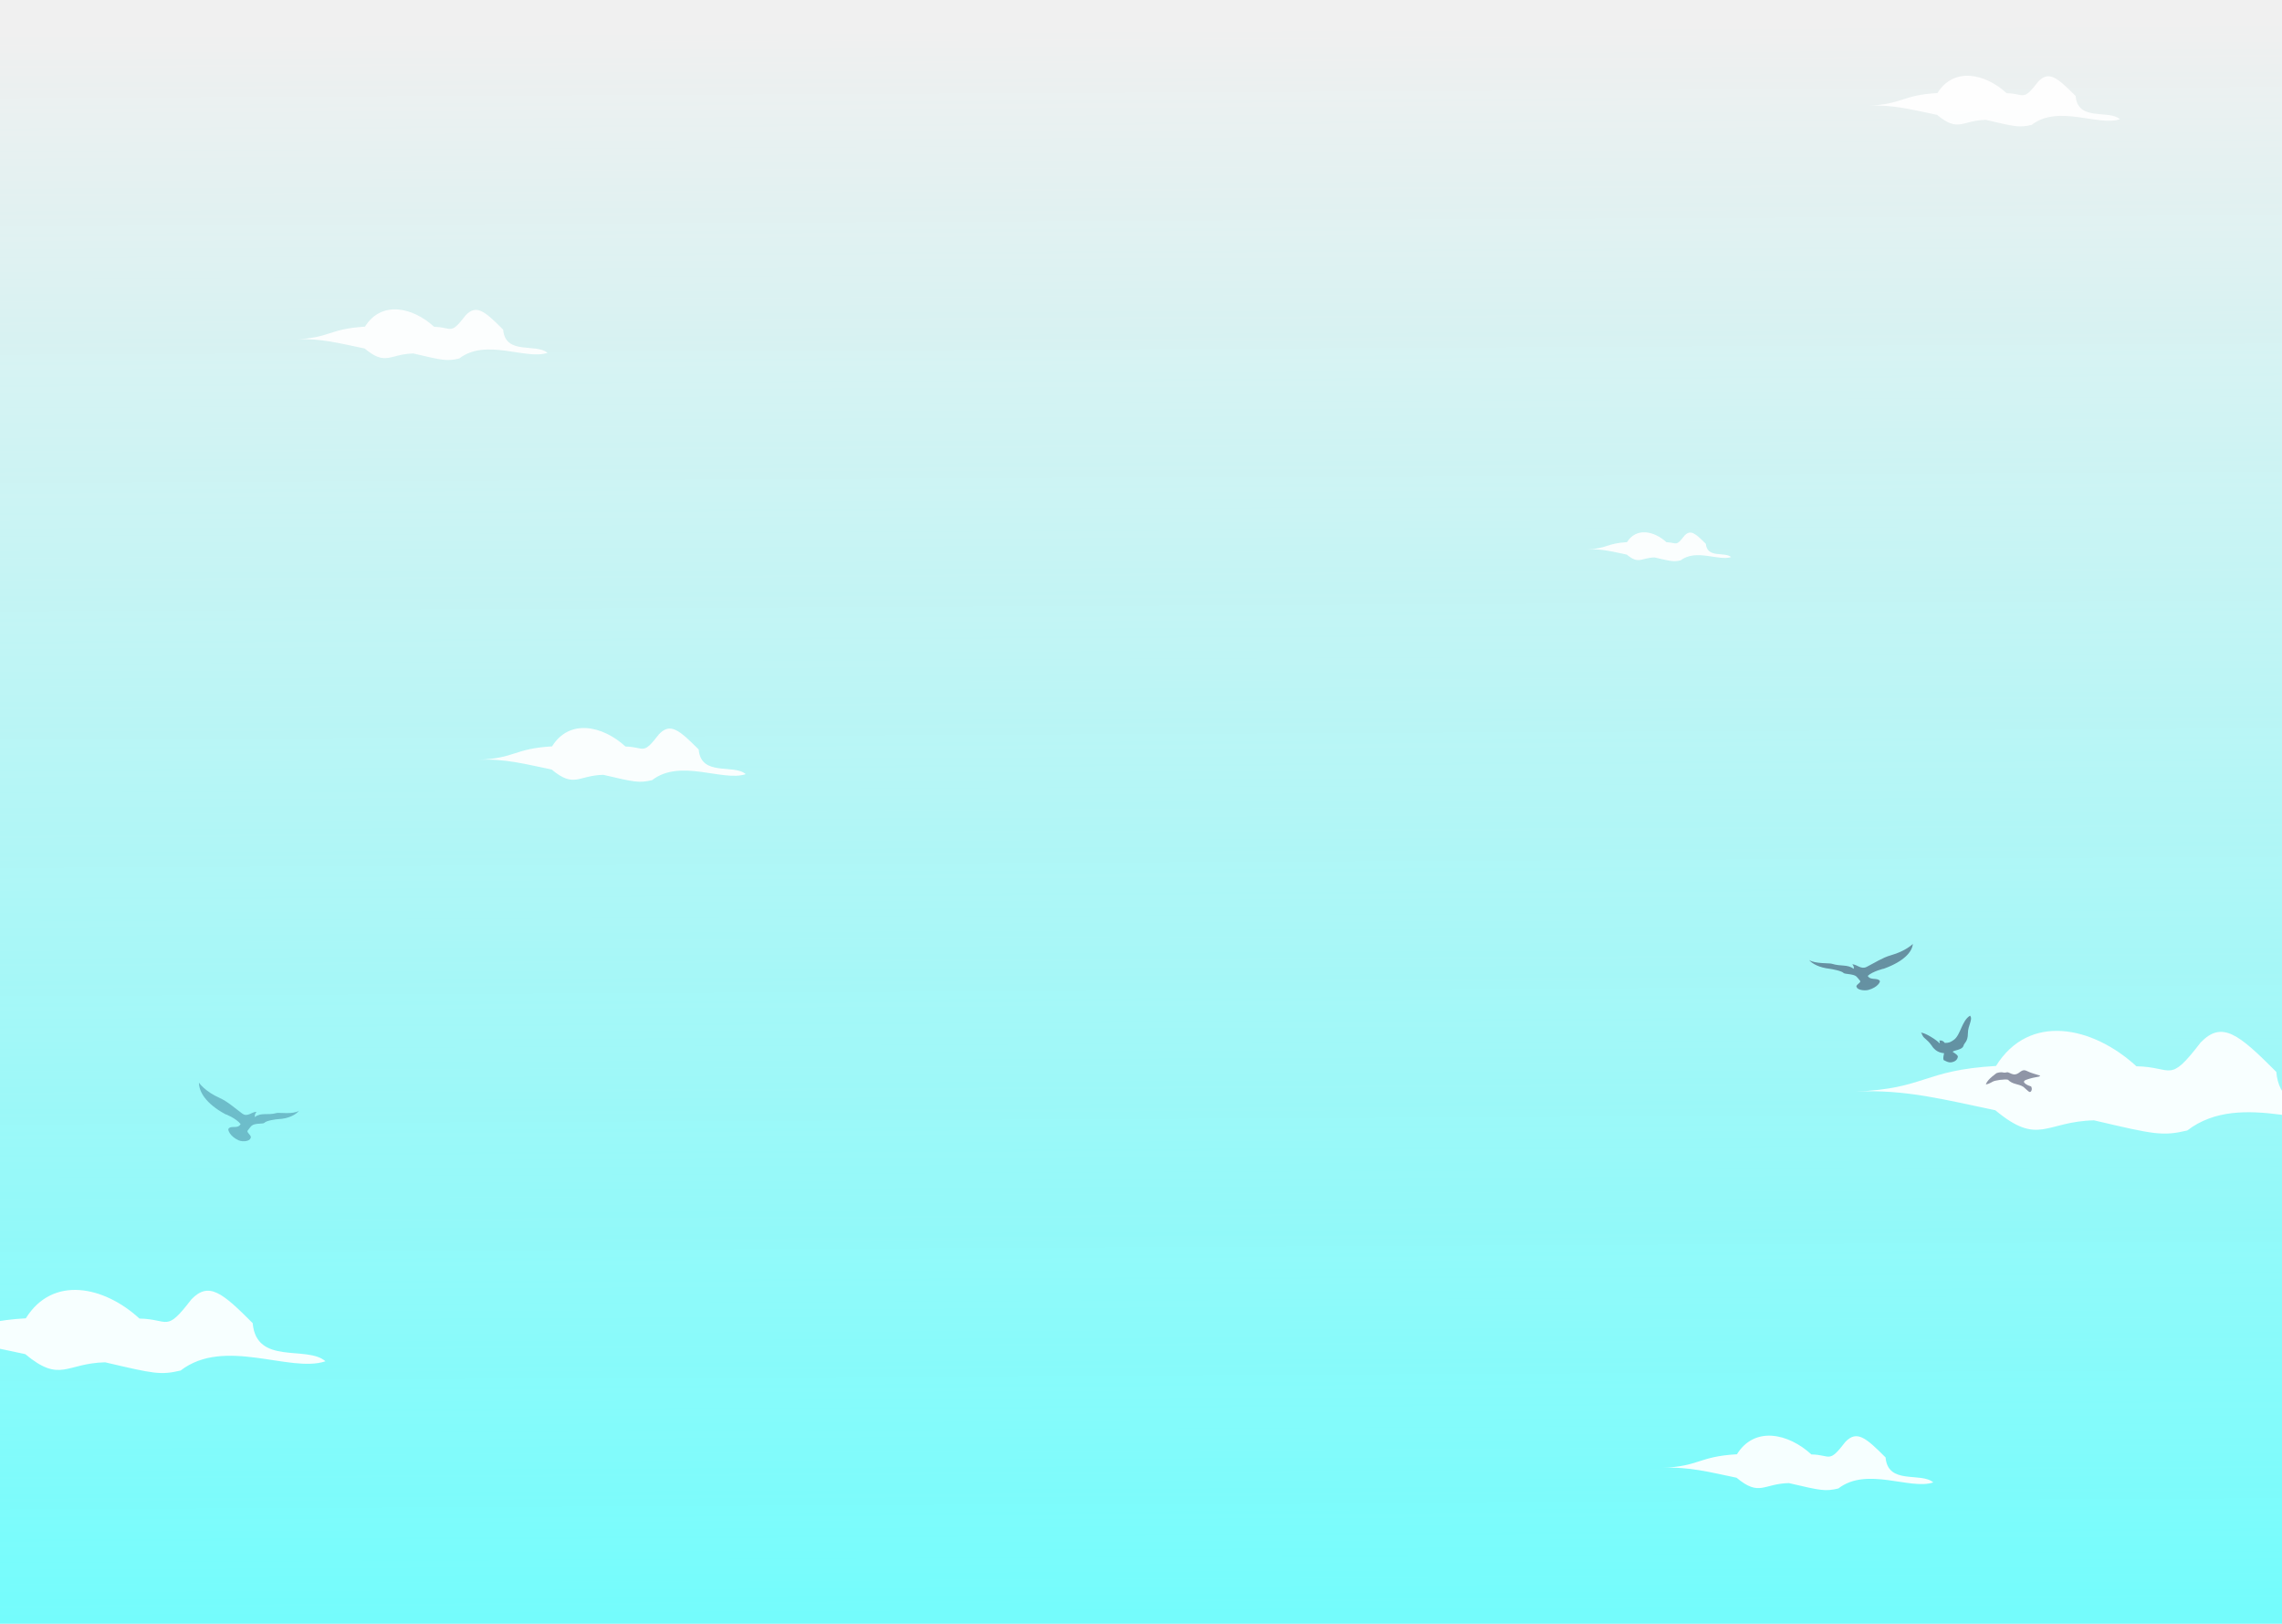
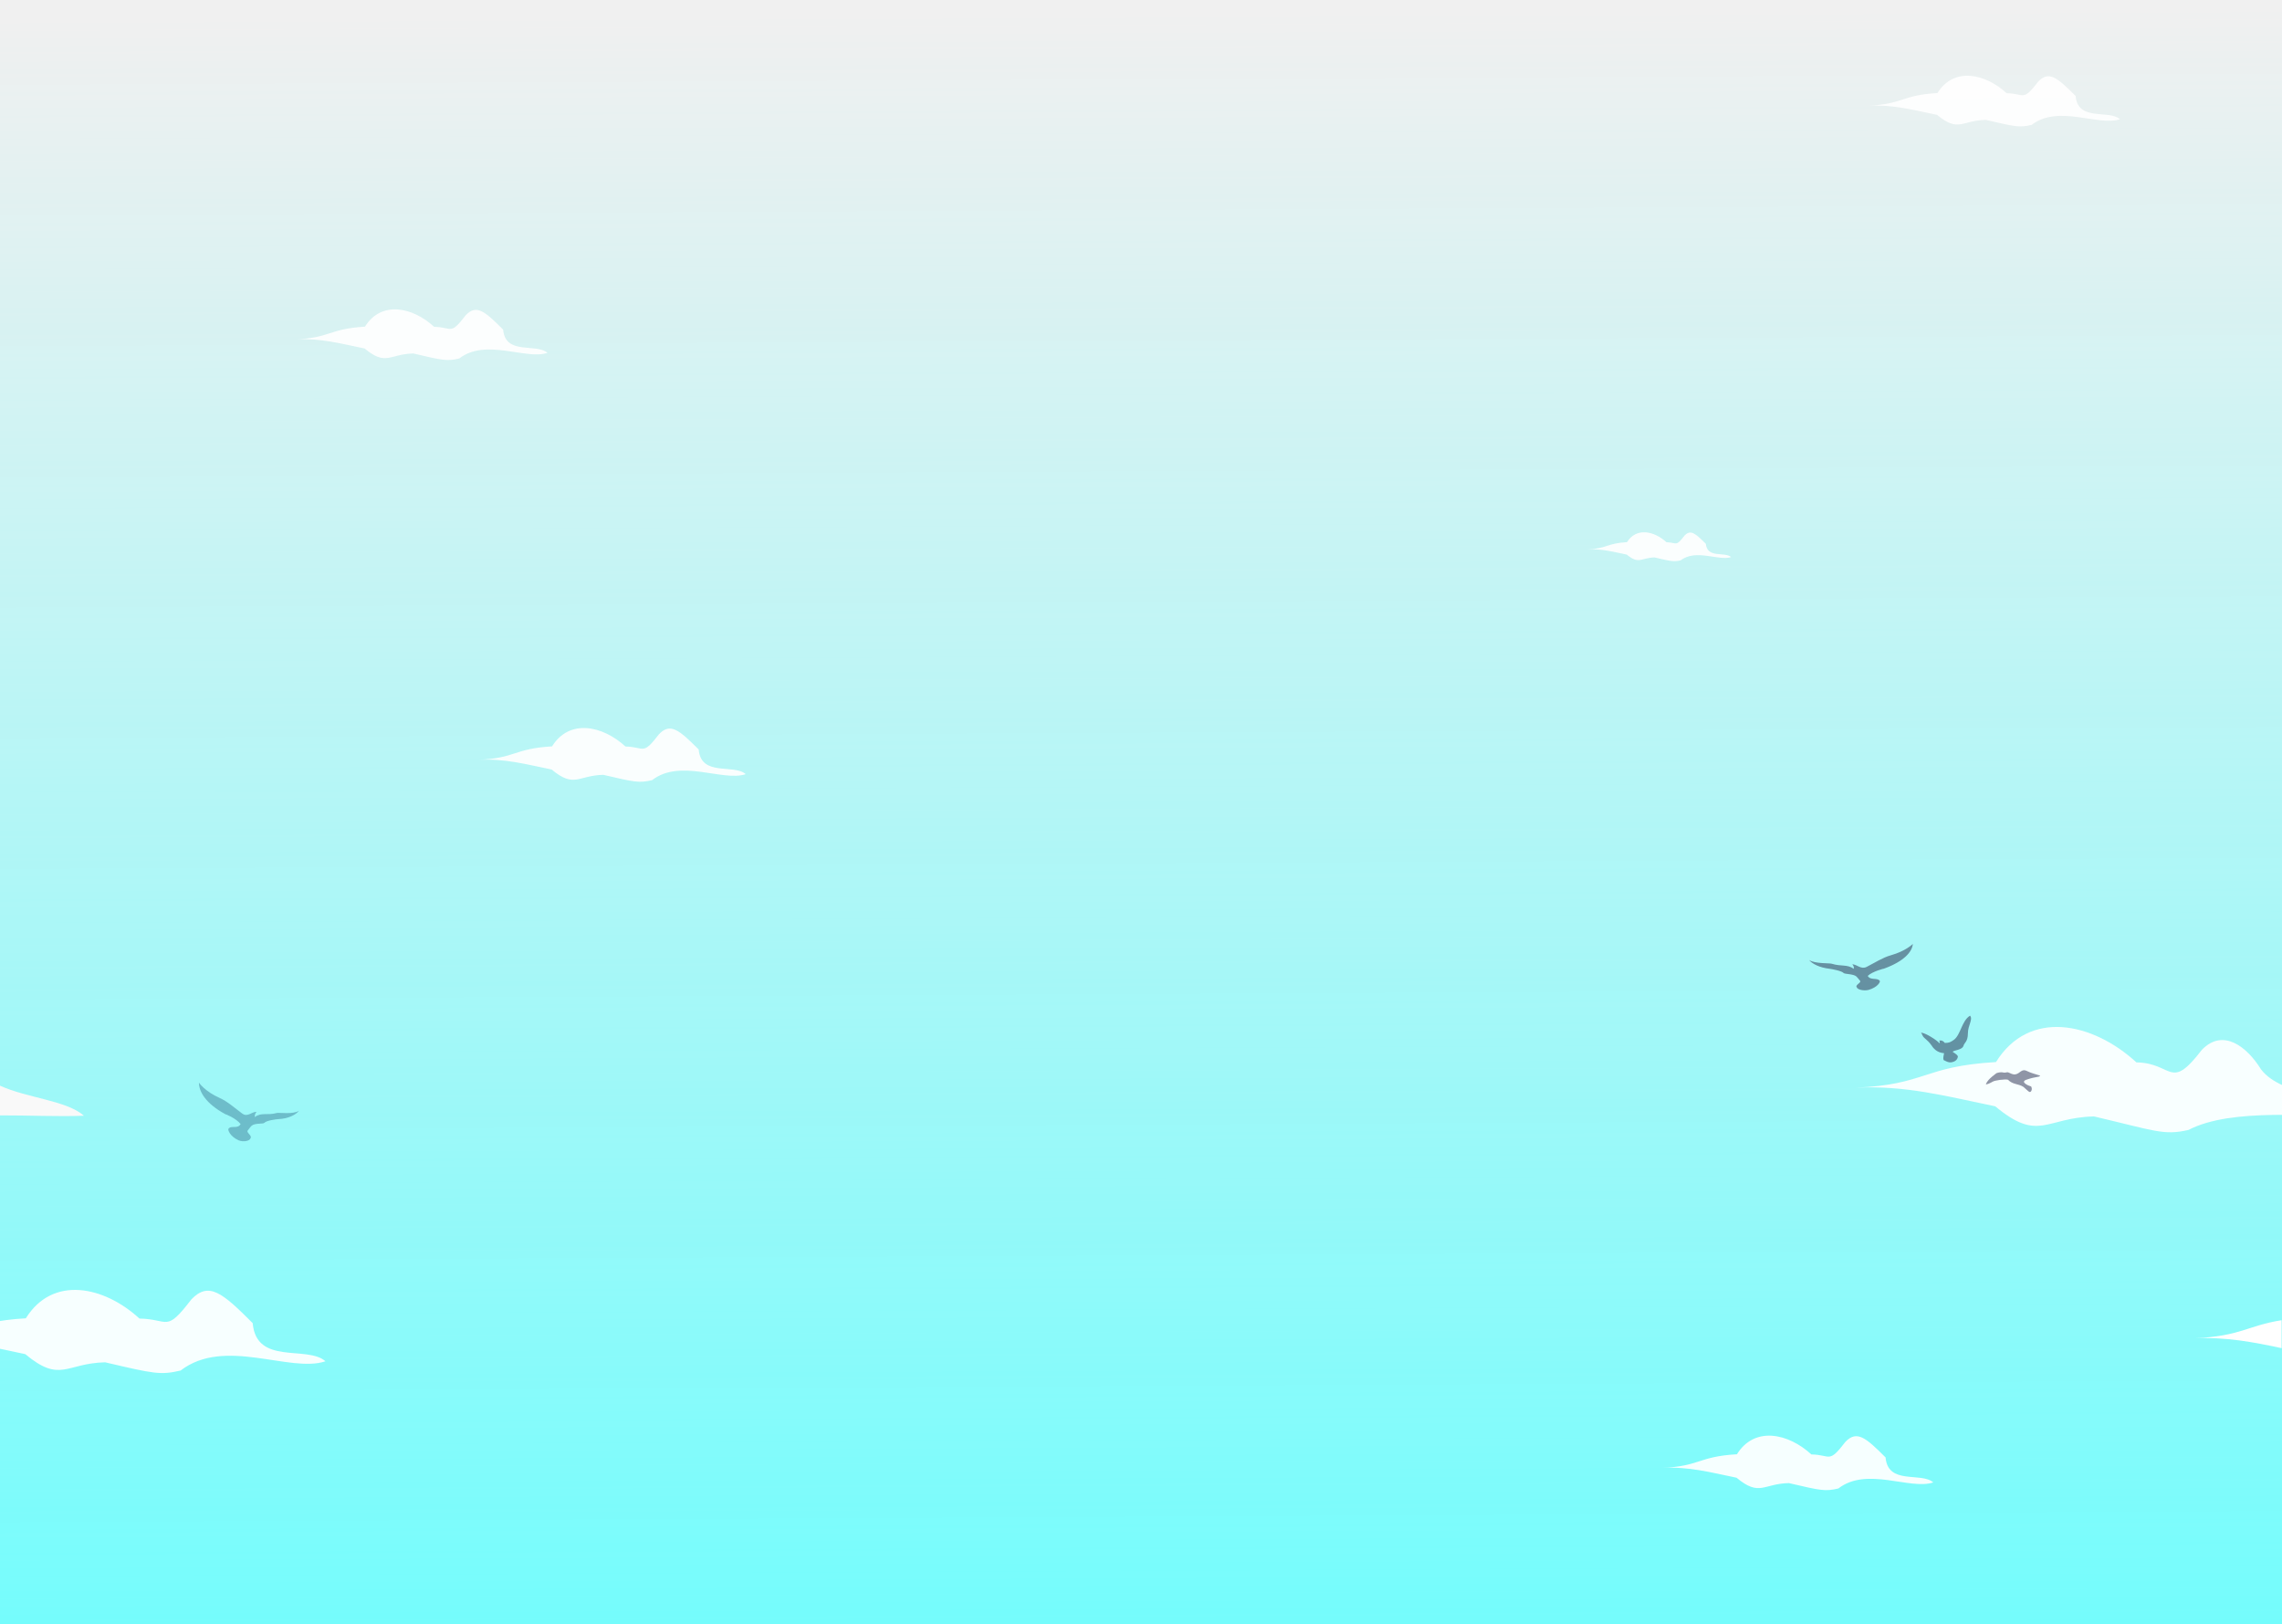
<svg xmlns="http://www.w3.org/2000/svg" xmlns:xlink="http://www.w3.org/1999/xlink" width="1549.448mm" height="1102.401mm" viewBox="0 0 1549.448 1102.401" version="1.1" id="svg1">
  <defs id="defs1">
-     <linearGradient xlink:href="#linearGradient1" id="linearGradient2" x1="46.879" y1="-659.23" x2="44.876" y2="-1319.342" gradientUnits="userSpaceOnUse" gradientTransform="matrix(1,0,0,1.631007,124.2389,1814.627)" />
+     <linearGradient xlink:href="#linearGradient1" id="linearGradient2" x1="46.879" y1="-659.23" x2="44.876" y2="-1319.342" gradientUnits="userSpaceOnUse" gradientTransform="matrix(1.018525,0,0,1.661221,122.8169,1844.639)" />
    <linearGradient id="linearGradient1">
      <stop style="stop-color:#5affff;stop-opacity:0.824" offset="0" id="stop1" />
      <stop style="stop-color:#5affff;stop-opacity:0;" offset="1" id="stop2" />
    </linearGradient>
  </defs>
  <g id="layer1" transform="translate(573.7237,356.6583)">
    <text transform="scale(0.958101,1.043731)" x="183.505" y="684.65" fill="#000000" font-family="sans-serif" font-size="20.931px" letter-spacing="0px" stroke-width="1.744px" word-spacing="0px" style="line-height:0%" xml:space="preserve" id="text43364">
      <tspan x="183.505" y="684.65" font-size="69.772px" stroke-width="1.744px" style="line-height:1.25" id="tspan43362"> </tspan>
    </text>
-     <rect style="fill:url(#linearGradient2);fill-opacity:1;stroke-width:3.595;stroke:none" id="rect1" width="1549.448" height="1102.401" x="-573.724" y="-356.658" />
+     <rect style="fill:url(#linearGradient2);fill-opacity:1;stroke:none;stroke-width:3.662" id="rect1" width="1578.151" height="1122.823" x="-588.075" y="-366.869" />
    <g transform="matrix(7.596512,0,0,-9.053313,-438.6463,378.4052)" fill="#8dbdcb" opacity="0.65" id="g43390-3" style="fill:#559cb1;fill-opacity:1">
      <path d="M 0,0 C -0.005,-0.667 0.614,-1.571 2.354,-2.36 2.337,-2.342 3.33,-2.67 3.724,-3.104 3.466,-3.505 2.875,-3.17 2.639,-3.459 2.571,-3.54 2.768,-4.029 3.552,-4.325 c 0.435,-0.146 1.004,-0.044 1.059,0.162 0.17,0.176 -0.388,0.426 -0.257,0.571 0.076,0.085 0.278,0.308 0.367,0.37 0.295,0.207 1.031,0.107 1.134,0.215 0.161,0.167 1.065,0.269 1.268,0.276 0.842,0.032 1.52,0.305 1.825,0.629 C 8.411,-2.402 7.158,-2.226 6.954,-2.274 6.099,-2.476 5.602,-2.198 4.979,-2.583 5.02,-2.558 4.924,-2.419 5.149,-2.185 4.7,-2.186 4.349,-2.607 3.876,-2.319 3.209,-1.912 2.551,-1.403 1.851,-1.146 0.536,-0.66 0,0 0,0" fill="#8dbdcb" id="path43388-5" style="fill:#559cb1;fill-opacity:1" />
    </g>
    <path d="m -556.583,562.707 c 23.9,19.898 27.521,6.17 54.236,5.552 33.252,7.799 37.682,8.766 51.259,5.584 29.794,-22.97 74.236,1.871 98.366,-6.286 -12.56,-11.08 -46.883,3.054 -49.432,-25.902 -20.752,-20.842 -29.852,-28.331 -41.609,-16.141 -17.632,22.98 -14.978,13.38 -35.267,13.041 -24.026,-22.054 -58.908,-29.497 -77.151,-0.183 -40.401,2.379 -38.35,12.478 -77.239,14.085 27.724,-1.321 49.49,4.607 76.834,10.251 z" fill="#ffffff" fill-opacity="0.929" fill-rule="evenodd" id="path4" style="stroke-width:2.217" />
    <path d="m 605.369,646.626 c 15.659,13.037 18.032,4.043 35.535,3.638 21.786,5.11 24.689,5.743 33.584,3.658 19.52,-15.05 48.638,1.226 64.448,-4.119 -8.229,-7.26 -30.717,2.001 -32.387,-16.971 -13.596,-13.656 -19.559,-18.562 -27.261,-10.575 -11.552,15.056 -9.813,8.767 -23.106,8.544 -15.742,-14.449 -38.595,-19.326 -50.548,-0.12 -26.47,1.559 -25.126,8.175 -50.606,9.228 18.164,-0.866 32.425,3.018 50.34,6.716 z" fill="#ffffff" fill-opacity="0.929" fill-rule="evenodd" id="path5" style="stroke-width:1.453" />
-     <path d="m 781.041,397.113 c 29.532,24.588 34.007,7.625 67.018,6.861 41.088,9.637 46.563,10.832 63.339,6.9 36.816,-28.383 91.731,2.312 121.548,-7.768 -15.52,-13.692 -57.932,3.773 -61.082,-32.007 -25.642,-25.754 -36.887,-35.008 -51.415,-19.945 -21.787,28.395 -18.508,16.534 -43.579,16.114 -29.689,-27.252 -72.791,-36.449 -95.333,-0.226 -49.922,2.94 -47.388,15.418 -95.442,17.405 34.258,-1.633 61.154,5.693 94.942,12.667 z" fill="#ffffff" fill-opacity="0.929" fill-rule="evenodd" id="path6" style="stroke-width:2.74" />
+     <path d="m 781.041,394.467 c 29.532,24.588 34.007,7.625 67.018,6.861 41.088,9.637 47.409,13.087 64.185,9.155 29.768,-15.416 82.992,-8.4 120.702,-10.023 -15.52,-13.692 -57.087,-12.013 -71.512,-31.161 -9.292,-15.042 -25.612,-28.242 -40.139,-13.179 -21.787,28.395 -19.354,8.923 -44.424,8.503 -29.689,-27.252 -72.791,-36.449 -95.333,-0.226 -49.922,2.94 -47.388,15.418 -95.442,17.405 34.258,-1.633 61.154,5.693 94.942,12.667 z" fill="#ffffff" fill-opacity="0.929" fill-rule="evenodd" id="path6" style="stroke-width:2.74" />
    <path d="m -199.135,165.805 c 15.446,12.86 17.787,3.988 35.052,3.588 21.49,5.04 24.354,5.665 33.128,3.609 19.255,-14.845 47.977,1.209 63.573,-4.063 -8.117,-7.161 -30.3,1.974 -31.947,-16.74 -13.411,-13.47 -19.293,-18.31 -26.891,-10.432 -11.395,14.851 -9.68,8.648 -22.793,8.428 -15.528,-14.253 -38.071,-19.064 -49.862,-0.118 -26.11,1.538 -24.785,8.064 -49.919,9.103 17.918,-0.854 31.985,2.977 49.657,6.625 z" fill="#ffffff" fill-opacity="0.929" fill-rule="evenodd" id="path7" style="stroke-width:1.433" />
    <path d="m -326.154,-120.052 c 14.556,12.119 16.762,3.758 33.032,3.382 20.252,4.75 22.95,5.339 31.219,3.401 18.146,-13.99 45.213,1.139 59.909,-3.829 -7.649,-6.748 -28.554,1.86 -30.106,-15.776 -12.639,-12.694 -18.181,-17.255 -25.342,-9.83 -10.739,13.995 -9.122,8.149 -21.479,7.942 -14.633,-13.432 -35.877,-17.965 -46.988,-0.112 -24.606,1.449 -23.357,7.599 -47.042,8.578 16.885,-0.805 30.142,2.806 46.795,6.243 z" fill="#ffffff" fill-opacity="0.929" fill-rule="evenodd" id="path8" style="stroke-width:1.35" />
    <path d="m 530.855,19.878 c 8.304,6.914 9.563,2.144 18.845,1.929 11.554,2.71 13.093,3.046 17.81,1.94 10.352,-7.981 25.794,0.65 34.178,-2.184 -4.364,-3.85 -16.29,1.061 -17.176,-9 -7.21,-7.242 -10.372,-9.844 -14.457,-5.608 -6.126,7.984 -5.204,4.649 -12.254,4.531 -8.348,-7.663 -20.468,-10.249 -26.807,-0.064 -14.038,0.827 -13.325,4.336 -26.837,4.894 9.633,-0.459 17.196,1.601 26.697,3.562 z" fill="#ffffff" fill-opacity="0.929" fill-rule="evenodd" id="path9" style="stroke-width:0.77" />
    <g transform="matrix(-0.4354313,0,0,0.4335021,1857.97,180.1157)" fill="#a9cdd8" id="g43410" style="opacity:0.5;fill:#252b4d;fill-opacity:1">
      <g transform="matrix(1.25,0,0,-1.25,796.18,1714.2)" id="g43400" style="fill:#252b4d;fill-opacity:1">
        <path d="m 1444.5,1179.3 c 0.653,-9.492 10.431,-21.675 36.002,-30.998 -0.272,0.241 14.181,-3.333 20.248,-9.082 -3.216,-5.969 -11.984,-1.863 -15.03,-6.223 -0.873,-1.222 2.454,-7.961 13.929,-11.304 6.328,-1.605 14.286,0.443 14.853,3.45 2.238,2.659 -5.97,5.609 -4.255,7.829 0.977,1.28 3.612,4.658 4.794,5.633 3.956,3.283 14.554,2.647 15.879,4.293 2.125,2.554 14.838,4.975 17.729,5.295 11.93,1.358 21.253,5.971 25.232,10.907 -7.286,-4.855 -25.277,-3.688 -28.132,-4.613 -11.93,-3.777 -19.287,-0.372 -27.738,-6.512 0.558,0.407 -0.944,2.256 2.011,5.846 -6.391,-0.5 -10.918,-6.878 -17.962,-3.292 -9.911,5.063 -19.814,11.58 -30.031,14.484 -19.19,5.476 -27.529,14.287 -27.529,14.287" fill="#a9cdd8" id="path43398" style="fill:#252b4d;fill-opacity:1" />
      </g>
      <g transform="matrix(1.25,0,0,-1.25,823.54,1747.5)" id="g43404" style="fill:#252b4d;fill-opacity:1">
        <path d="m 1274.3,1023.2 c -0.409,2.182 0.515,3.13 0.706,4.112 3.917,1.089 13.915,5.63 5.962,8.447 -5.68,2.032 -9.822,2.885 -15.73,3.927 -4.37,1.723 3.698,1.975 -0.643,1.475 5.246,1.708 10.555,2.931 15.52,5.449 7.105,3.623 8.616,-3.334 14.769,-4.167 2.863,-0.384 5.884,1.294 8.406,2.368 2.259,0.984 3.426,-0.693 5.88,-0.083 3.226,0.805 6.233,0.274 9.316,-0.815 -0.734,0.05 10.398,-6.857 12.914,-13.505 0.491,-1.78 -6.972,1.965 -8.22,2.828 -2.763,1.899 -15.963,3.536 -19.28,2.502 -5.948,-6.171 -12.68,-4.839 -19.014,-8.787 -1.305,-0.82 -6.009,-5.906 -7.987,-6.566 -0.702,-0.249 -2.203,0.637 -2.599,2.815" fill="#a9cdd8" id="path43402" style="fill:#252b4d;fill-opacity:1" />
      </g>
      <g transform="matrix(1.25,0,0,-1.25,802.55,1741.8)" id="g43408" style="fill:#252b4d;fill-opacity:1">
        <path d="m 1399.5,1077.3 c -5.151,-0.017 -7.072,0.872 -11.232,3.834 -8.558,6.109 -9.878,24.126 -20.223,30.314 -3.955,-4.551 2.649,-12.09 2.663,-22.032 0.024,-10.655 4.37,-11.651 5.414,-15.464 1.591,-5.882 12.818,-5.568 13.534,-7.86 -4.075,-2.661 -6.867,-4.565 -6.381,-6.473 0.548,-2.132 1.568,-4.868 6.695,-6.307 5.138,-1.48 9.473,2.04 10.178,2.111 2.316,0.236 0.677,7.193 0.238,8.968 1.034,0.52 9.287,-0.3 15.526,9.602 2.911,4.277 5.976,6.914 9.011,9.561 3.021,2.657 2.688,5.202 4.38,6.438 -4.256,0.899 -20.448,-9.54 -23.069,-13.023 -1.173,0 0.162,3.293 0.162,3.293 0,0 -3.708,1.27 -6.896,-2.962" fill="#a9cdd8" id="path43406" style="fill:#252b4d;fill-opacity:1" />
      </g>
    </g>
    <path d="m 741.535,-278.67 c 14.556,12.119 16.762,3.758 33.032,3.382 20.252,4.75 22.95,5.339 31.219,3.401 18.146,-13.99 45.213,1.139 59.909,-3.829 -7.649,-6.748 -28.554,1.86 -30.106,-15.776 -12.639,-12.694 -18.181,-17.255 -25.342,-9.83 -10.739,13.995 -9.122,8.149 -21.479,7.942 -14.633,-13.432 -35.877,-17.965 -46.988,-0.112 -24.606,1.449 -23.357,7.599 -47.042,8.578 16.885,-0.805 30.142,2.806 46.795,6.243 z" fill="#ffffff" fill-opacity="0.929" fill-rule="evenodd" id="path1" style="stroke-width:1.35" />
+     <path id="path2" style="fill:#ffffff;stroke-width:2.217" d="m 975.46,539.673 c -23.324,3.714 -27.563,10.78 -58.786,12.241 21.278,-0.86 39.103,2.537 58.786,6.724 z" />
+     <path id="path3" style="stroke-width:2.74;fill:#f9f9f9" d="m -573.827,380.394 v 20.215 c 19.803,-0.075 40.04,0.959 57.101,0.225 -11.78,-10.393 -38.567,-11.929 -57.101,-20.441 z" />
  </g>
</svg>
